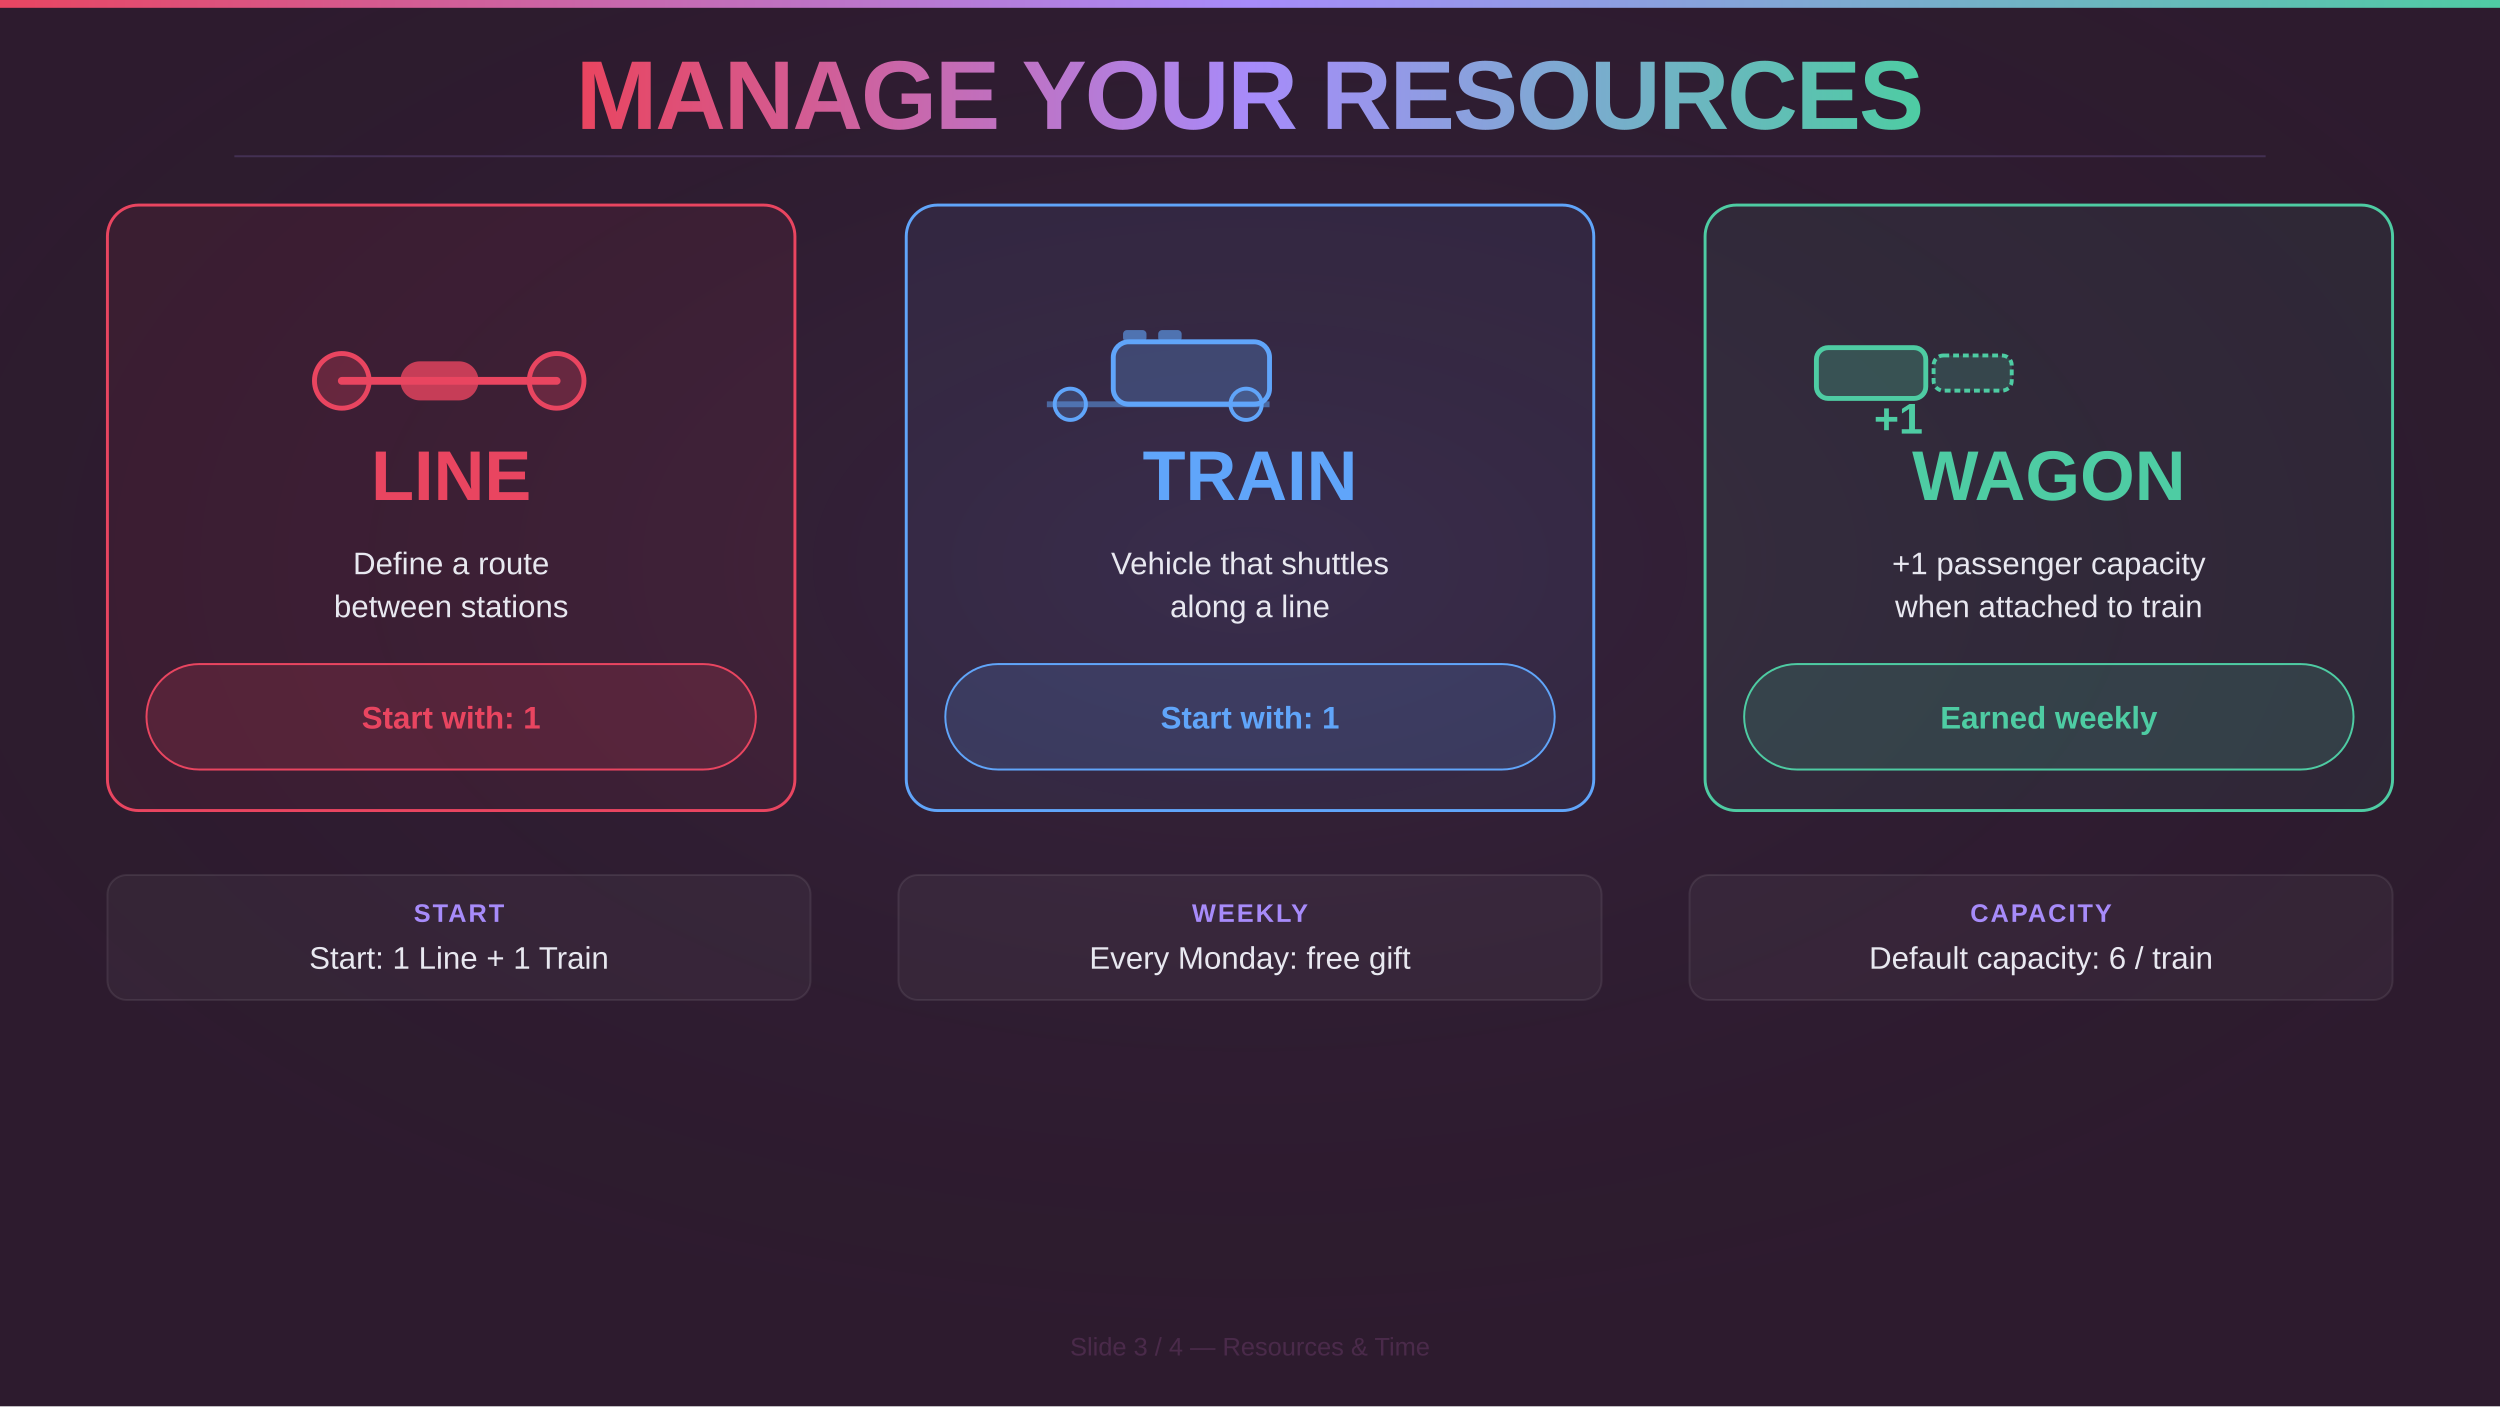
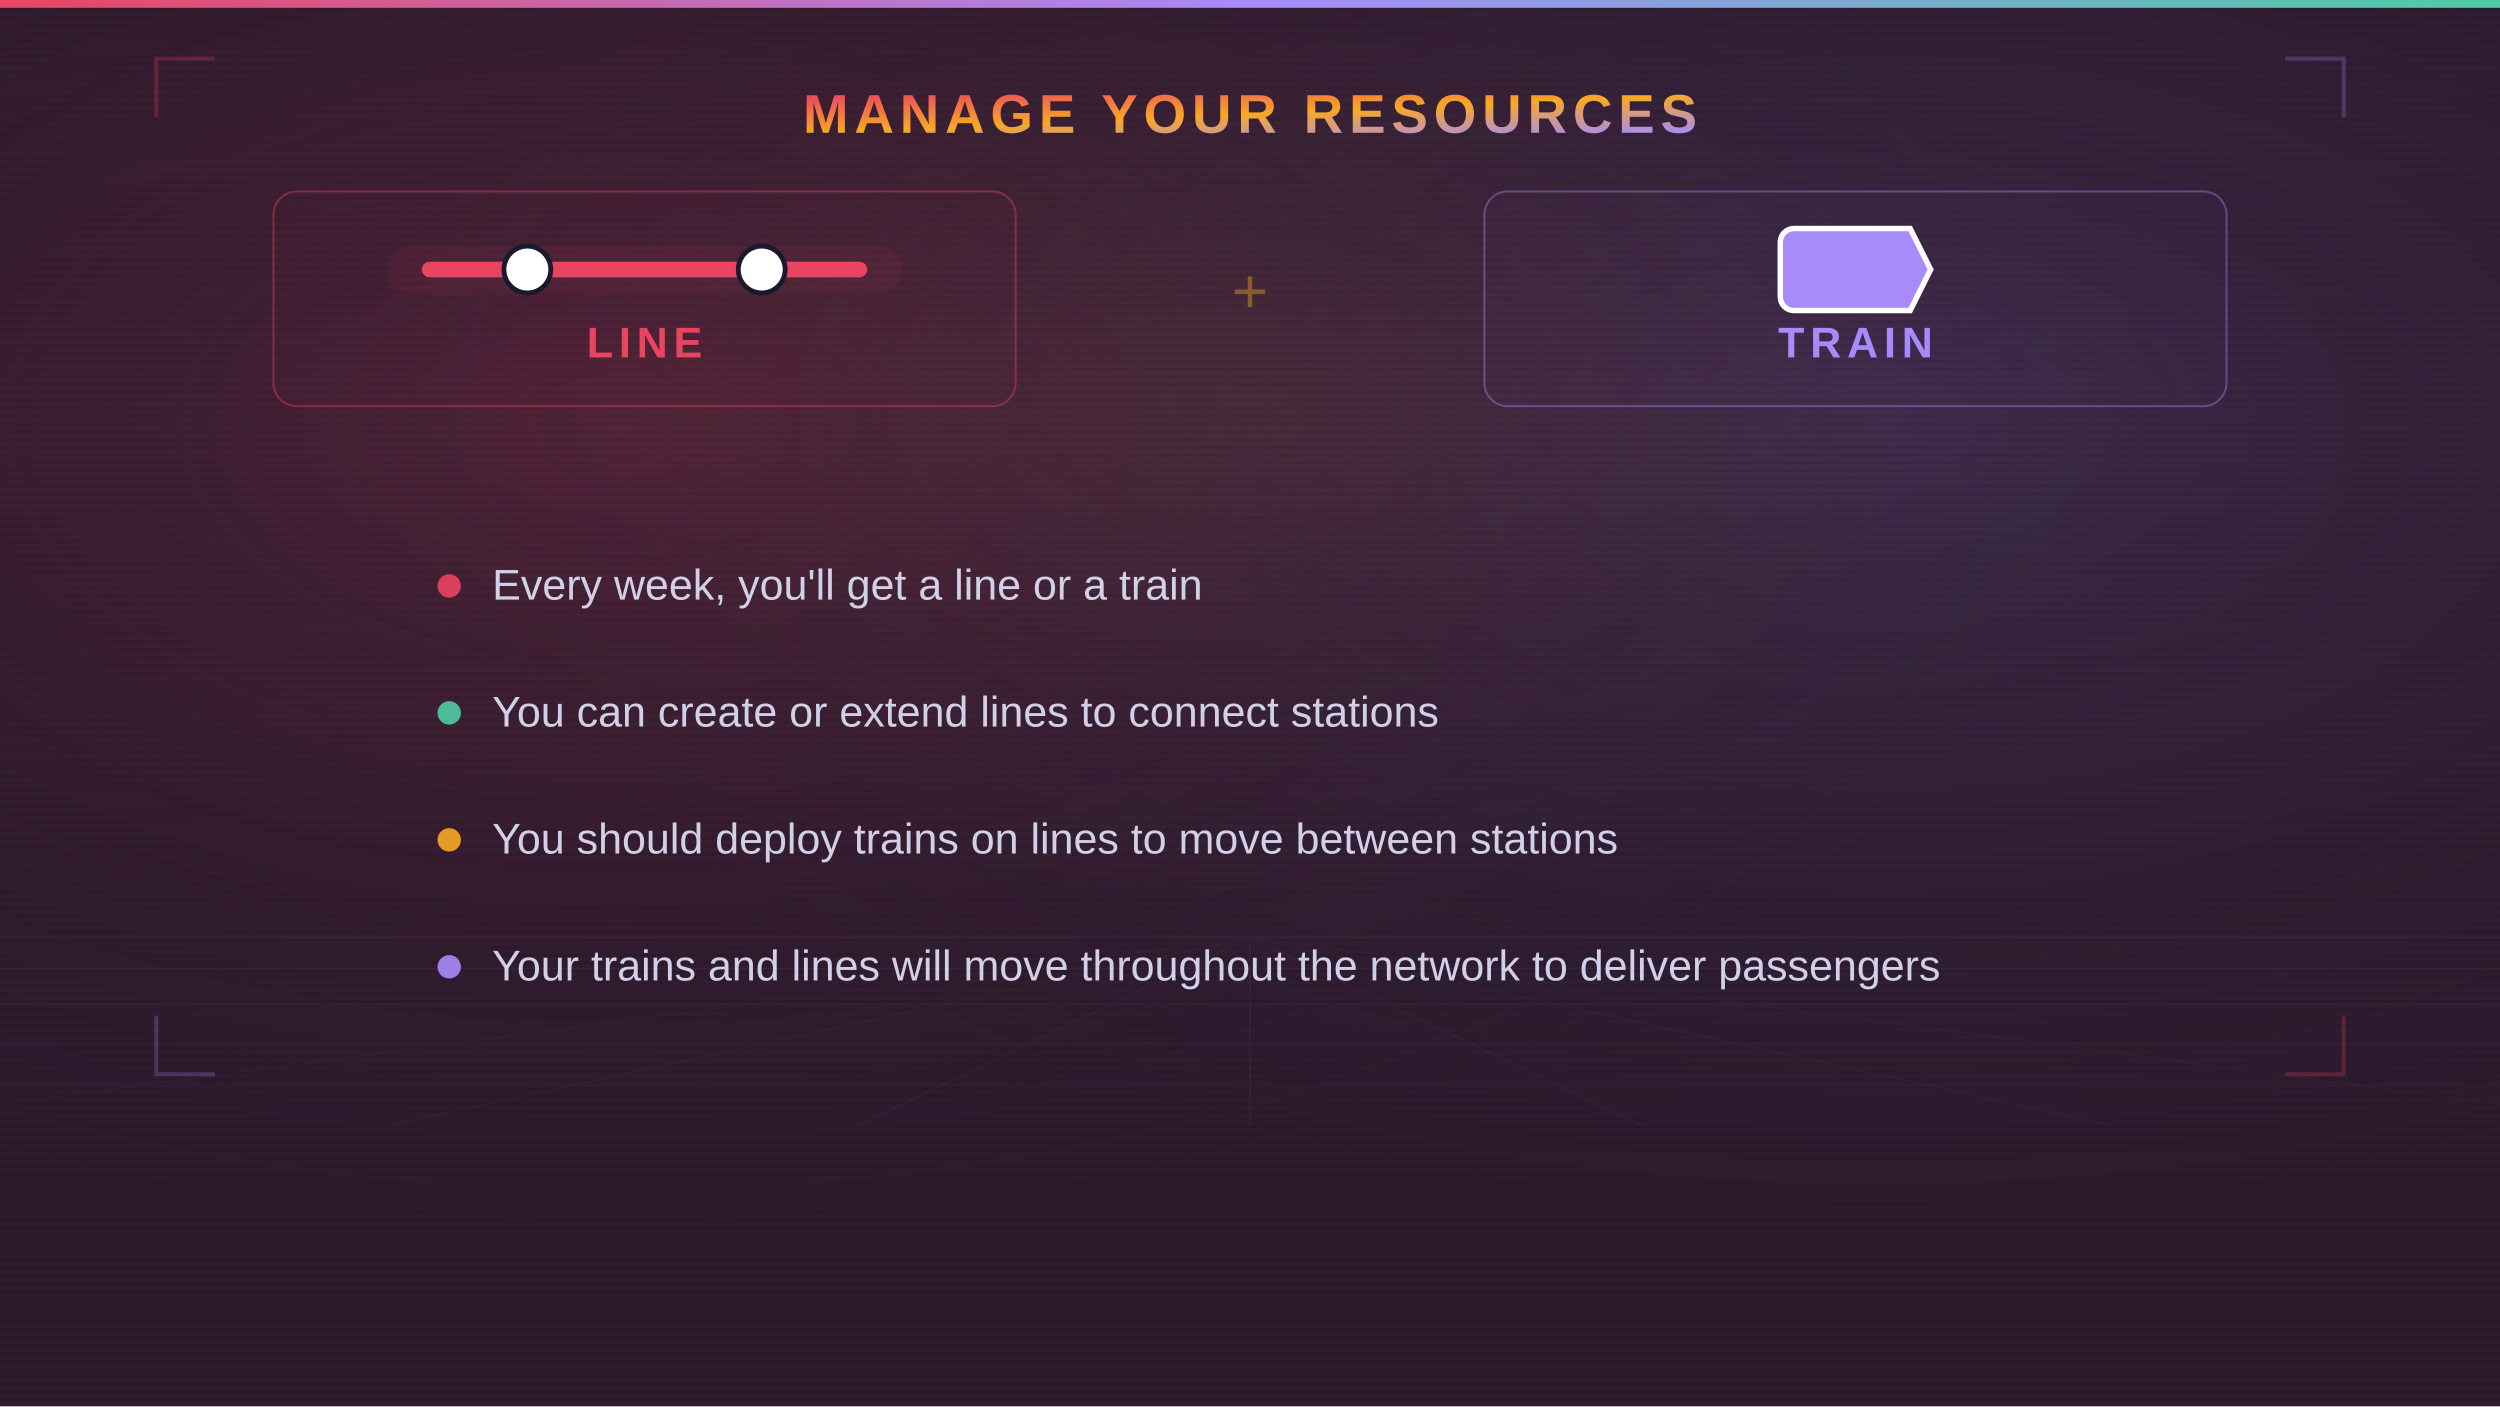
<svg xmlns="http://www.w3.org/2000/svg" viewBox="0 0 1280 720" width="1280" height="720">
  <defs>
-     <radialGradient id="bg" cx="50%" cy="40%" r="60%">
-       <stop offset="0%" stop-color="#a78bfa" stop-opacity="0.08" />
+     <radialGradient id="gl" cx="25%" cy="30%" r="60%">
+       <stop offset="0%" stop-color="#e94560" stop-opacity="0.20" />
      <stop offset="100%" stop-color="#2d1b2e" stop-opacity="0" />
    </radialGradient>
-     <linearGradient id="tg" x1="0%" y1="0%" x2="100%" y2="0%">
+     <radialGradient id="gr" cx="75%" cy="30%" r="60%">
+       <stop offset="0%" stop-color="#a78bfa" stop-opacity="0.15" />
+       <stop offset="100%" stop-color="#2d1b2e" stop-opacity="0" />
+     </radialGradient>
+     <radialGradient id="gc" cx="50%" cy="28%" r="40%">
+       <stop offset="0%" stop-color="#f9a825" stop-opacity="0.06" />
+       <stop offset="100%" stop-color="#2d1b2e" stop-opacity="0" />
+     </radialGradient>
+     <linearGradient id="tg" x1="0%" y1="0%" x2="100%" y2="100%">
      <stop offset="0%" stop-color="#e94560" />
-       <stop offset="50%" stop-color="#a78bfa" />
-       <stop offset="100%" stop-color="#4ecca3" />
+       <stop offset="50%" stop-color="#f9a825" />
+       <stop offset="100%" stop-color="#a78bfa" />
    </linearGradient>
    <linearGradient id="tb" x1="0%" y1="0%" x2="100%" y2="0%">
      <stop offset="0%" stop-color="#e94560" />
      <stop offset="50%" stop-color="#a78bfa" />
      <stop offset="100%" stop-color="#4ecca3" />
    </linearGradient>
+     <filter id="neon" x="-15%" y="-15%" width="130%" height="130%">
+       <feGaussianBlur stdDeviation="6" result="b" />
+       <feMerge>
+         <feMergeNode in="b" />
+         <feMergeNode in="SourceGraphic" />
+       </feMerge>
+     </filter>
+     <filter id="sg" x="-60%" y="-60%" width="220%" height="220%">
+       <feGaussianBlur stdDeviation="5" result="b" />
+       <feMerge>
+         <feMergeNode in="b" />
+         <feMergeNode in="SourceGraphic" />
+       </feMerge>
+     </filter>
+     <pattern id="scanlines" width="4" height="4" patternUnits="userSpaceOnUse">
+       <rect width="4" height="2" fill="#000000" opacity="0.06" />
+     </pattern>
  </defs>
  <rect width="1280" height="720" fill="#2d1b2e" />
-   <rect width="1280" height="720" fill="url(#bg)" />
+   <rect width="1280" height="720" fill="url(#gl)" />
+   <rect width="1280" height="720" fill="url(#gr)" />
+   <rect width="1280" height="720" fill="url(#gc)" />
+   <rect width="1280" height="720" fill="url(#scanlines)" />
  <rect width="1280" height="4" fill="url(#tb)" />
-   <text x="640" y="66" text-anchor="middle" font-family="Arial Black,Arial,sans-serif" font-size="50" font-weight="900" fill="url(#tg)" letter-spacing="-1">MANAGE YOUR RESOURCES</text>
-   <line x1="120" y1="80" x2="1160" y2="80" stroke="#a78bfa" stroke-width="1" opacity="0.18" />
-   <rect x="55" y="105" width="352" height="310" rx="16" fill="#e94560" fill-opacity="0.07" stroke="#e94560" stroke-width="1.5" />
-   <circle cx="175" cy="195" r="14" fill="#e94560" fill-opacity="0.25" stroke="#e94560" stroke-width="2.5" />
-   <line x1="175" y1="195" x2="285" y2="195" stroke="#e94560" stroke-width="4" stroke-linecap="round" />
-   <circle cx="285" cy="195" r="14" fill="#e94560" fill-opacity="0.25" stroke="#e94560" stroke-width="2.5" />
-   <rect x="205" y="185" width="40" height="20" rx="10" fill="#e94560" opacity="0.8" />
-   <text x="231" y="256" text-anchor="middle" font-family="Arial Black,Arial,sans-serif" font-size="36" font-weight="900" fill="#e94560">LINE</text>
-   <text x="231" y="294" text-anchor="middle" font-family="Arial,sans-serif" font-size="16" fill="#e8e8f0">Define a route</text>
-   <text x="231" y="316" text-anchor="middle" font-family="Arial,sans-serif" font-size="16" fill="#e8e8f0">between stations</text>
-   <rect x="75" y="340" width="312" height="54" rx="27" fill="#e94560" fill-opacity="0.15" stroke="#e94560" stroke-width="1" />
-   <text x="231" y="373" text-anchor="middle" font-family="Arial,sans-serif" font-size="16" fill="#e94560" font-weight="700">Start with: 1</text>
-   <rect x="464" y="105" width="352" height="310" rx="16" fill="#60a5fa" fill-opacity="0.07" stroke="#60a5fa" stroke-width="1.5" />
-   <rect x="570" y="175" width="80" height="32" rx="8" fill="#60a5fa" fill-opacity="0.25" stroke="#60a5fa" stroke-width="2.5" />
-   <rect x="575" y="169" width="12" height="6" rx="2" fill="#60a5fa" opacity="0.6" />
-   <rect x="593" y="169" width="12" height="6" rx="2" fill="#60a5fa" opacity="0.6" />
-   <line x1="536" y1="207" x2="650" y2="207" stroke="#60a5fa" stroke-width="3" opacity="0.5" />
-   <circle cx="548" cy="207" r="8" fill="#60a5fa" fill-opacity="0.20" stroke="#60a5fa" stroke-width="2" />
-   <circle cx="638" cy="207" r="8" fill="#60a5fa" fill-opacity="0.20" stroke="#60a5fa" stroke-width="2" />
-   <text x="640" y="256" text-anchor="middle" font-family="Arial Black,Arial,sans-serif" font-size="36" font-weight="900" fill="#60a5fa">TRAIN</text>
-   <text x="640" y="294" text-anchor="middle" font-family="Arial,sans-serif" font-size="16" fill="#e8e8f0">Vehicle that shuttles</text>
-   <text x="640" y="316" text-anchor="middle" font-family="Arial,sans-serif" font-size="16" fill="#e8e8f0">along a line</text>
-   <rect x="484" y="340" width="312" height="54" rx="27" fill="#60a5fa" fill-opacity="0.15" stroke="#60a5fa" stroke-width="1" />
-   <text x="640" y="373" text-anchor="middle" font-family="Arial,sans-serif" font-size="16" fill="#60a5fa" font-weight="700">Start with: 1</text>
-   <rect x="873" y="105" width="352" height="310" rx="16" fill="#4ecca3" fill-opacity="0.07" stroke="#4ecca3" stroke-width="1.5" />
-   <rect x="930" y="178" width="56" height="26" rx="6" fill="#4ecca3" fill-opacity="0.25" stroke="#4ecca3" stroke-width="2.5" />
-   <rect x="990" y="182" width="40" height="18" rx="5" fill="#4ecca3" fill-opacity="0.18" stroke="#4ecca3" stroke-width="2" stroke-dasharray="3,2" />
-   <text x="972" y="222" text-anchor="middle" font-family="Arial,sans-serif" font-size="22" fill="#4ecca3" font-weight="700">+1</text>
-   <text x="1049" y="256" text-anchor="middle" font-family="Arial Black,Arial,sans-serif" font-size="36" font-weight="900" fill="#4ecca3">WAGON</text>
-   <text x="1049" y="294" text-anchor="middle" font-family="Arial,sans-serif" font-size="16" fill="#e8e8f0">+1 passenger capacity</text>
-   <text x="1049" y="316" text-anchor="middle" font-family="Arial,sans-serif" font-size="16" fill="#e8e8f0">when attached to train</text>
-   <rect x="893" y="340" width="312" height="54" rx="27" fill="#4ecca3" fill-opacity="0.15" stroke="#4ecca3" stroke-width="1" />
-   <text x="1049" y="373" text-anchor="middle" font-family="Arial,sans-serif" font-size="16" fill="#4ecca3" font-weight="700">Earned weekly</text>
-   <rect x="55" y="448" width="360" height="64" rx="10" fill="#ffffff" fill-opacity="0.04" stroke="#ffffff" stroke-opacity="0.08" stroke-width="1" />
-   <text x="235" y="472" text-anchor="middle" font-family="Arial,sans-serif" font-size="13" fill="#a78bfa" font-weight="700" letter-spacing="1">START</text>
-   <text x="235" y="496" text-anchor="middle" font-family="Arial,sans-serif" font-size="16" fill="#e8e8f0">Start: 1 Line + 1 Train</text>
-   <rect x="460" y="448" width="360" height="64" rx="10" fill="#ffffff" fill-opacity="0.04" stroke="#ffffff" stroke-opacity="0.08" stroke-width="1" />
-   <text x="640" y="472" text-anchor="middle" font-family="Arial,sans-serif" font-size="13" fill="#a78bfa" font-weight="700" letter-spacing="1">WEEKLY</text>
-   <text x="640" y="496" text-anchor="middle" font-family="Arial,sans-serif" font-size="16" fill="#e8e8f0">Every Monday: free gift</text>
-   <rect x="865" y="448" width="360" height="64" rx="10" fill="#ffffff" fill-opacity="0.04" stroke="#ffffff" stroke-opacity="0.08" stroke-width="1" />
-   <text x="1045" y="472" text-anchor="middle" font-family="Arial,sans-serif" font-size="13" fill="#a78bfa" font-weight="700" letter-spacing="1">CAPACITY</text>
-   <text x="1045" y="496" text-anchor="middle" font-family="Arial,sans-serif" font-size="16" fill="#e8e8f0">Default capacity: 6 / train</text>
-   <text x="640" y="694" text-anchor="middle" font-family="Arial,sans-serif" font-size="13" fill="#4a2a4a">Slide 3 / 4  —  Resources &amp; Time</text>
+   <g opacity="0.06">
+     <line x1="0" y1="480" x2="1280" y2="480" stroke="#a78bfa" stroke-width="1" />
+     <line x1="0" y1="496" x2="1280" y2="496" stroke="#a78bfa" stroke-width="0.8" />
+     <line x1="0" y1="514" x2="1280" y2="514" stroke="#a78bfa" stroke-width="0.6" />
+     <line x1="0" y1="534" x2="1280" y2="534" stroke="#a78bfa" stroke-width="0.5" />
+     <line x1="0" y1="556" x2="1280" y2="556" stroke="#a78bfa" stroke-width="0.4" />
+     <line x1="640" y1="480" x2="640" y2="576" stroke="#a78bfa" stroke-width="0.8" />
+     <line x1="640" y1="480" x2="440" y2="576" stroke="#a78bfa" stroke-width="0.5" />
+     <line x1="640" y1="480" x2="840" y2="576" stroke="#a78bfa" stroke-width="0.5" />
+     <line x1="640" y1="480" x2="200" y2="576" stroke="#a78bfa" stroke-width="0.4" />
+     <line x1="640" y1="480" x2="1080" y2="576" stroke="#a78bfa" stroke-width="0.4" />
+     <line x1="640" y1="480" x2="-80" y2="576" stroke="#a78bfa" stroke-width="0.3" />
+     <line x1="640" y1="480" x2="1360" y2="576" stroke="#a78bfa" stroke-width="0.3" />
+   </g>
+   <g stroke-width="2" fill="none" opacity="0.25">
+     <polyline points="80,60 80,30 110,30" stroke="#e94560" />
+     <polyline points="1200,60 1200,30 1170,30" stroke="#a78bfa" />
+     <polyline points="80,520 80,550 110,550" stroke="#a78bfa" />
+     <polyline points="1200,520 1200,550 1170,550" stroke="#e94560" />
+   </g>
+   <text x="640" y="68" text-anchor="middle" font-family="Arial,Helvetica,sans-serif" font-size="28" font-weight="700" fill="url(#tg)" letter-spacing="3">MANAGE YOUR RESOURCES</text>
+   <line x1="320" y1="82" x2="960" y2="82" stroke="url(#tb)" stroke-width="1" opacity="0.3" />
+   <rect x="140" y="98" width="380" height="110" rx="12" fill="#e94560" fill-opacity="0.05" stroke="#e94560" stroke-width="1" opacity="0.4" />
+   <line x1="210" y1="138" x2="450" y2="138" stroke="#e94560" stroke-width="24" stroke-linecap="round" opacity="0.06" />
+   <line x1="220" y1="138" x2="440" y2="138" stroke="#e94560" stroke-width="8" stroke-linecap="round" />
+   <circle cx="270" cy="138" r="12" fill="white" stroke="#1a1a2e" stroke-width="2.5" />
+   <circle cx="390" cy="138" r="12" fill="white" stroke="#1a1a2e" stroke-width="2.5" />
+   <text x="330" y="183" text-anchor="middle" font-family="Arial Black,Arial,sans-serif" font-size="22" font-weight="900" fill="#e94560" letter-spacing="3">LINE</text>
+   <text x="640" y="160" text-anchor="middle" font-family="Arial,sans-serif" font-size="32" fill="#f9a825" opacity="0.4">+</text>
+   <rect x="760" y="98" width="380" height="110" rx="12" fill="#a78bfa" fill-opacity="0.05" stroke="#a78bfa" stroke-width="1" opacity="0.4" />
+   <g transform="translate(950,138) scale(3.5)">
+     <path d="M-9,-6 L8,-6 L11,0 L8,6 L-9,6 A2,2 0 0 1 -11,4 L-11,-4 A2,2 0 0 1 -9,-6 Z" fill="#a78bfa" stroke="white" stroke-width="0.8" />
+   </g>
+   <text x="950" y="183" text-anchor="middle" font-family="Arial Black,Arial,sans-serif" font-size="22" font-weight="900" fill="#a78bfa" letter-spacing="3">TRAIN</text>
+   <line x1="200" y1="230" x2="1080" y2="230" stroke="url(#tb)" stroke-width="1.5" opacity="0.25" />
+   <circle cx="230" cy="300" r="6" fill="#e94560" opacity="0.9" />
+   <text x="252" y="307" font-family="Arial,Helvetica,sans-serif" font-size="22" fill="#d0d0e8" font-weight="400">Every week, you'll get a line or a train</text>
+   <circle cx="230" cy="365" r="6" fill="#4ecca3" opacity="0.9" />
+   <text x="252" y="372" font-family="Arial,Helvetica,sans-serif" font-size="22" fill="#d0d0e8" font-weight="400">You can create or extend lines to connect stations</text>
+   <circle cx="230" cy="430" r="6" fill="#f9a825" opacity="0.9" />
+   <text x="252" y="437" font-family="Arial,Helvetica,sans-serif" font-size="22" fill="#d0d0e8" font-weight="400">You should deploy trains on lines to move between stations</text>
+   <circle cx="230" cy="495" r="6" fill="#a78bfa" opacity="0.9" />
+   <text x="252" y="502" font-family="Arial,Helvetica,sans-serif" font-size="22" fill="#d0d0e8" font-weight="400">Your trains and lines will move throughout the network to deliver passengers</text>
</svg>
